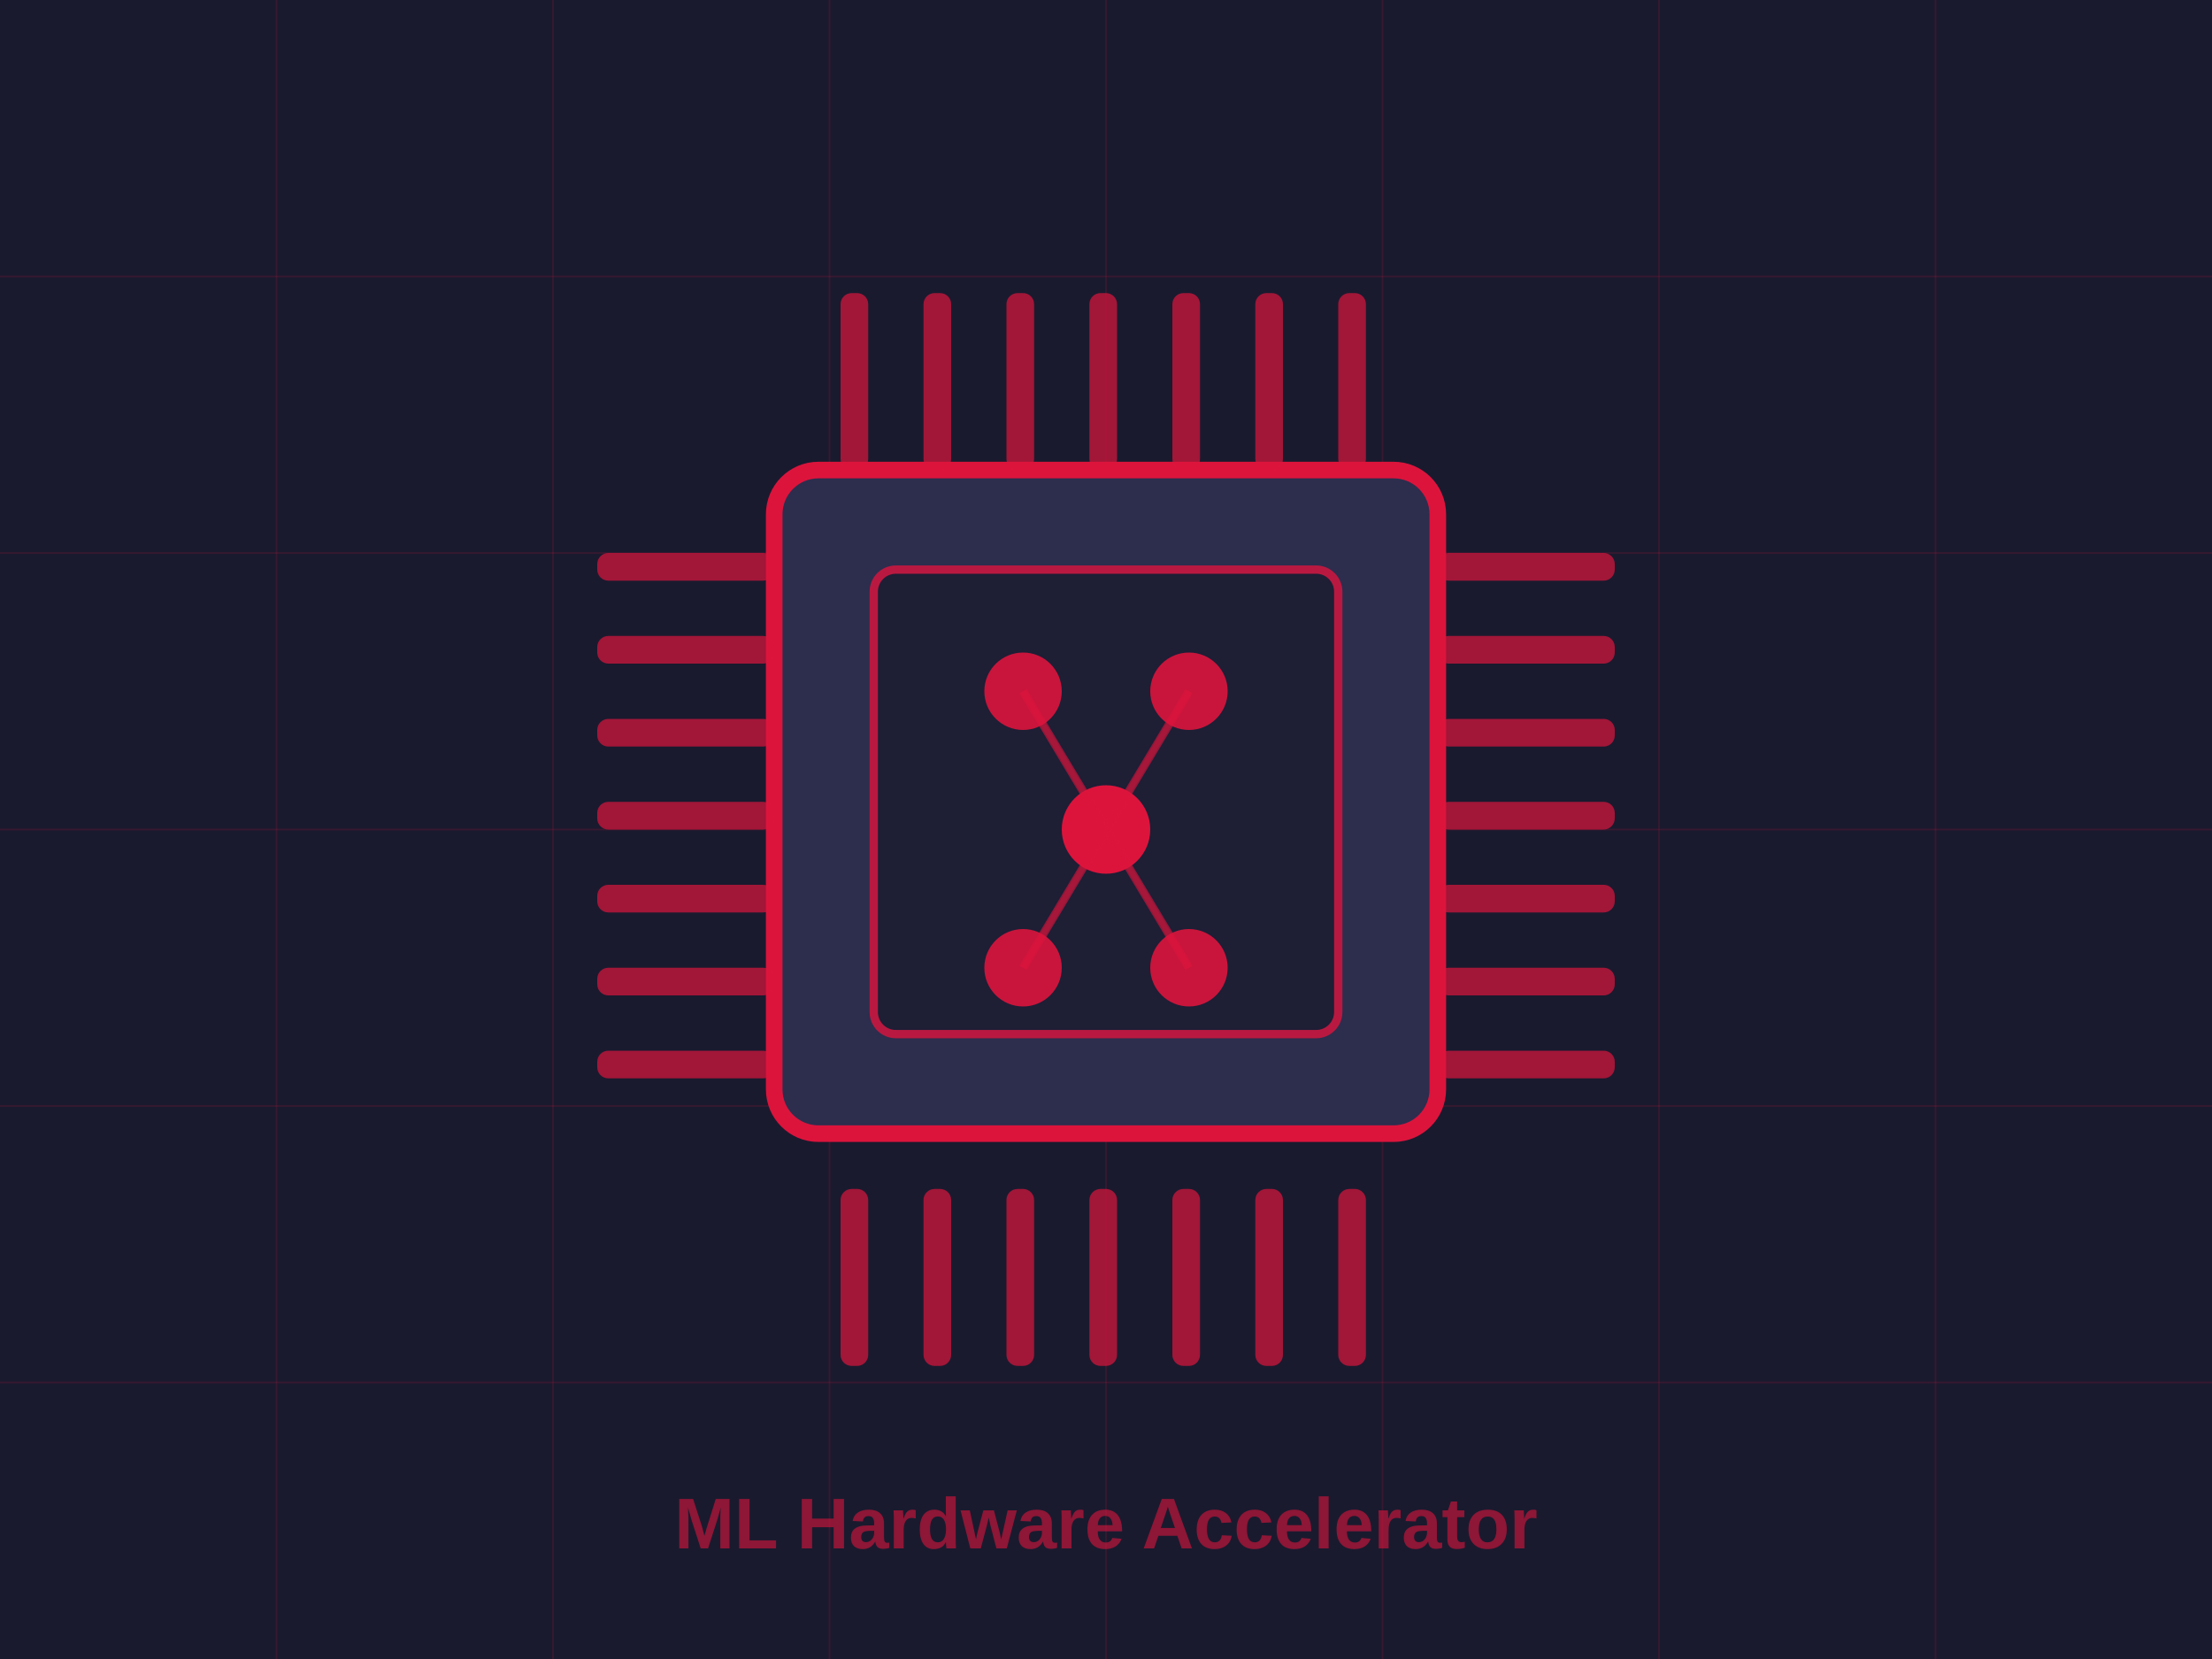
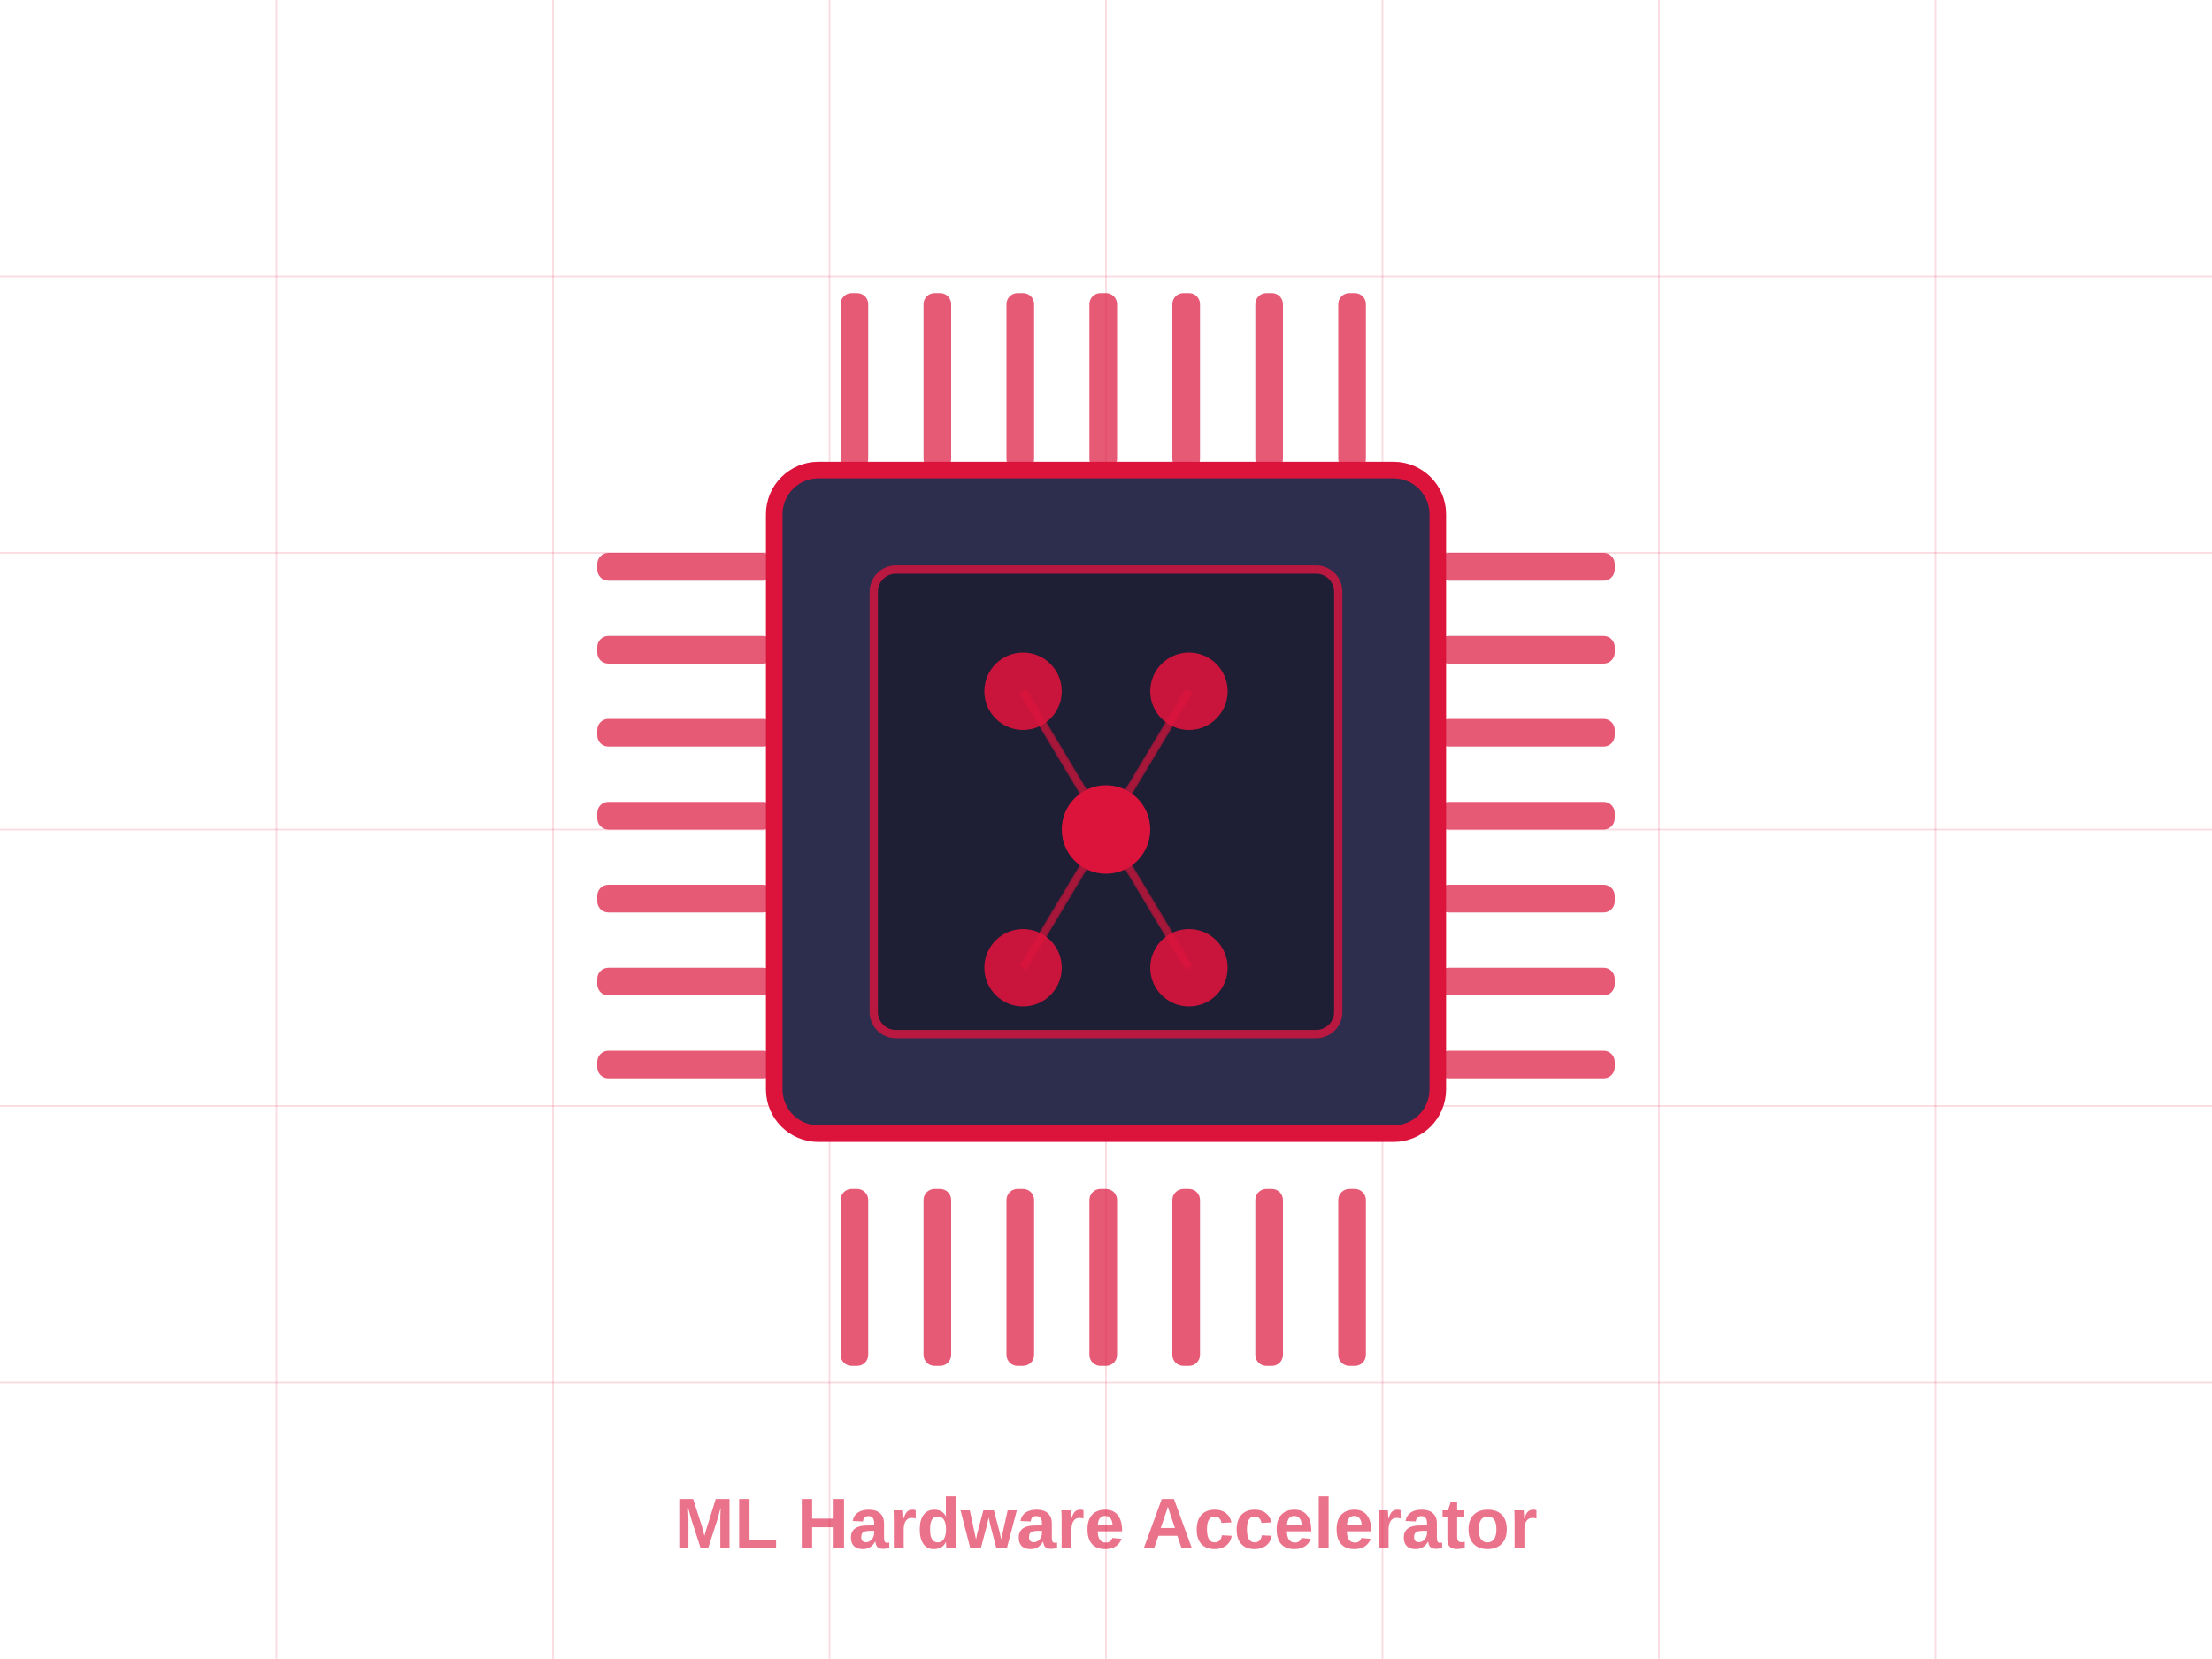
<svg xmlns="http://www.w3.org/2000/svg" viewBox="0 0 400 300" width="400" height="300">
-   <rect width="400" height="300" fill="#1a1a2e" />
  <line x1="0" y1="50" x2="400" y2="50" stroke="#dc143c" stroke-width="0.3" opacity="0.15" />
  <line x1="0" y1="100" x2="400" y2="100" stroke="#dc143c" stroke-width="0.3" opacity="0.15" />
  <line x1="0" y1="150" x2="400" y2="150" stroke="#dc143c" stroke-width="0.3" opacity="0.15" />
  <line x1="0" y1="200" x2="400" y2="200" stroke="#dc143c" stroke-width="0.3" opacity="0.15" />
  <line x1="0" y1="250" x2="400" y2="250" stroke="#dc143c" stroke-width="0.3" opacity="0.15" />
  <line x1="50" y1="0" x2="50" y2="300" stroke="#dc143c" stroke-width="0.3" opacity="0.15" />
  <line x1="100" y1="0" x2="100" y2="300" stroke="#dc143c" stroke-width="0.3" opacity="0.15" />
  <line x1="150" y1="0" x2="150" y2="300" stroke="#dc143c" stroke-width="0.3" opacity="0.15" />
  <line x1="200" y1="0" x2="200" y2="300" stroke="#dc143c" stroke-width="0.3" opacity="0.15" />
  <line x1="250" y1="0" x2="250" y2="300" stroke="#dc143c" stroke-width="0.3" opacity="0.15" />
  <line x1="300" y1="0" x2="300" y2="300" stroke="#dc143c" stroke-width="0.3" opacity="0.15" />
  <line x1="350" y1="0" x2="350" y2="300" stroke="#dc143c" stroke-width="0.3" opacity="0.15" />
  <rect x="140" y="85" width="120" height="120" rx="8" fill="#2d2d4e" stroke="#dc143c" stroke-width="3" />
  <rect x="158" y="103" width="84" height="84" rx="4" fill="#1a1a2e" stroke="#dc143c" stroke-width="1.5" opacity="0.8" />
  <circle cx="185" cy="125" r="7" fill="#dc143c" opacity="0.9" />
  <circle cx="215" cy="125" r="7" fill="#dc143c" opacity="0.9" />
  <circle cx="200" cy="150" r="8" fill="#dc143c" />
  <circle cx="185" cy="175" r="7" fill="#dc143c" opacity="0.9" />
  <circle cx="215" cy="175" r="7" fill="#dc143c" opacity="0.9" />
  <line x1="185" y1="125" x2="200" y2="150" stroke="#dc143c" stroke-width="1.5" opacity="0.6" />
  <line x1="215" y1="125" x2="200" y2="150" stroke="#dc143c" stroke-width="1.5" opacity="0.6" />
  <line x1="200" y1="150" x2="185" y2="175" stroke="#dc143c" stroke-width="1.5" opacity="0.6" />
  <line x1="200" y1="150" x2="215" y2="175" stroke="#dc143c" stroke-width="1.5" opacity="0.6" />
  <line x1="185" y1="125" x2="215" y2="175" stroke="#dc143c" stroke-width="1" opacity="0.3" />
  <line x1="215" y1="125" x2="185" y2="175" stroke="#dc143c" stroke-width="1" opacity="0.3" />
  <rect x="108" y="100" width="32" height="5" rx="2" fill="#dc143c" opacity="0.7" />
  <rect x="108" y="115" width="32" height="5" rx="2" fill="#dc143c" opacity="0.7" />
  <rect x="108" y="130" width="32" height="5" rx="2" fill="#dc143c" opacity="0.7" />
  <rect x="108" y="145" width="32" height="5" rx="2" fill="#dc143c" opacity="0.7" />
  <rect x="108" y="160" width="32" height="5" rx="2" fill="#dc143c" opacity="0.7" />
  <rect x="108" y="175" width="32" height="5" rx="2" fill="#dc143c" opacity="0.7" />
  <rect x="108" y="190" width="32" height="5" rx="2" fill="#dc143c" opacity="0.7" />
  <rect x="260" y="100" width="32" height="5" rx="2" fill="#dc143c" opacity="0.7" />
  <rect x="260" y="115" width="32" height="5" rx="2" fill="#dc143c" opacity="0.7" />
  <rect x="260" y="130" width="32" height="5" rx="2" fill="#dc143c" opacity="0.7" />
  <rect x="260" y="145" width="32" height="5" rx="2" fill="#dc143c" opacity="0.7" />
  <rect x="260" y="160" width="32" height="5" rx="2" fill="#dc143c" opacity="0.7" />
  <rect x="260" y="175" width="32" height="5" rx="2" fill="#dc143c" opacity="0.7" />
  <rect x="260" y="190" width="32" height="5" rx="2" fill="#dc143c" opacity="0.7" />
  <rect x="152" y="53" width="5" height="32" rx="2" fill="#dc143c" opacity="0.7" />
  <rect x="167" y="53" width="5" height="32" rx="2" fill="#dc143c" opacity="0.7" />
  <rect x="182" y="53" width="5" height="32" rx="2" fill="#dc143c" opacity="0.7" />
  <rect x="197" y="53" width="5" height="32" rx="2" fill="#dc143c" opacity="0.7" />
  <rect x="212" y="53" width="5" height="32" rx="2" fill="#dc143c" opacity="0.7" />
  <rect x="227" y="53" width="5" height="32" rx="2" fill="#dc143c" opacity="0.7" />
  <rect x="242" y="53" width="5" height="32" rx="2" fill="#dc143c" opacity="0.7" />
  <rect x="152" y="215" width="5" height="32" rx="2" fill="#dc143c" opacity="0.7" />
  <rect x="167" y="215" width="5" height="32" rx="2" fill="#dc143c" opacity="0.7" />
  <rect x="182" y="215" width="5" height="32" rx="2" fill="#dc143c" opacity="0.7" />
  <rect x="197" y="215" width="5" height="32" rx="2" fill="#dc143c" opacity="0.7" />
  <rect x="212" y="215" width="5" height="32" rx="2" fill="#dc143c" opacity="0.7" />
  <rect x="227" y="215" width="5" height="32" rx="2" fill="#dc143c" opacity="0.7" />
  <rect x="242" y="215" width="5" height="32" rx="2" fill="#dc143c" opacity="0.7" />
  <text x="200" y="280" font-family="Arial, sans-serif" font-size="13" fill="#dc143c" opacity="0.6" text-anchor="middle" font-weight="bold">ML Hardware Accelerator</text>
</svg>
